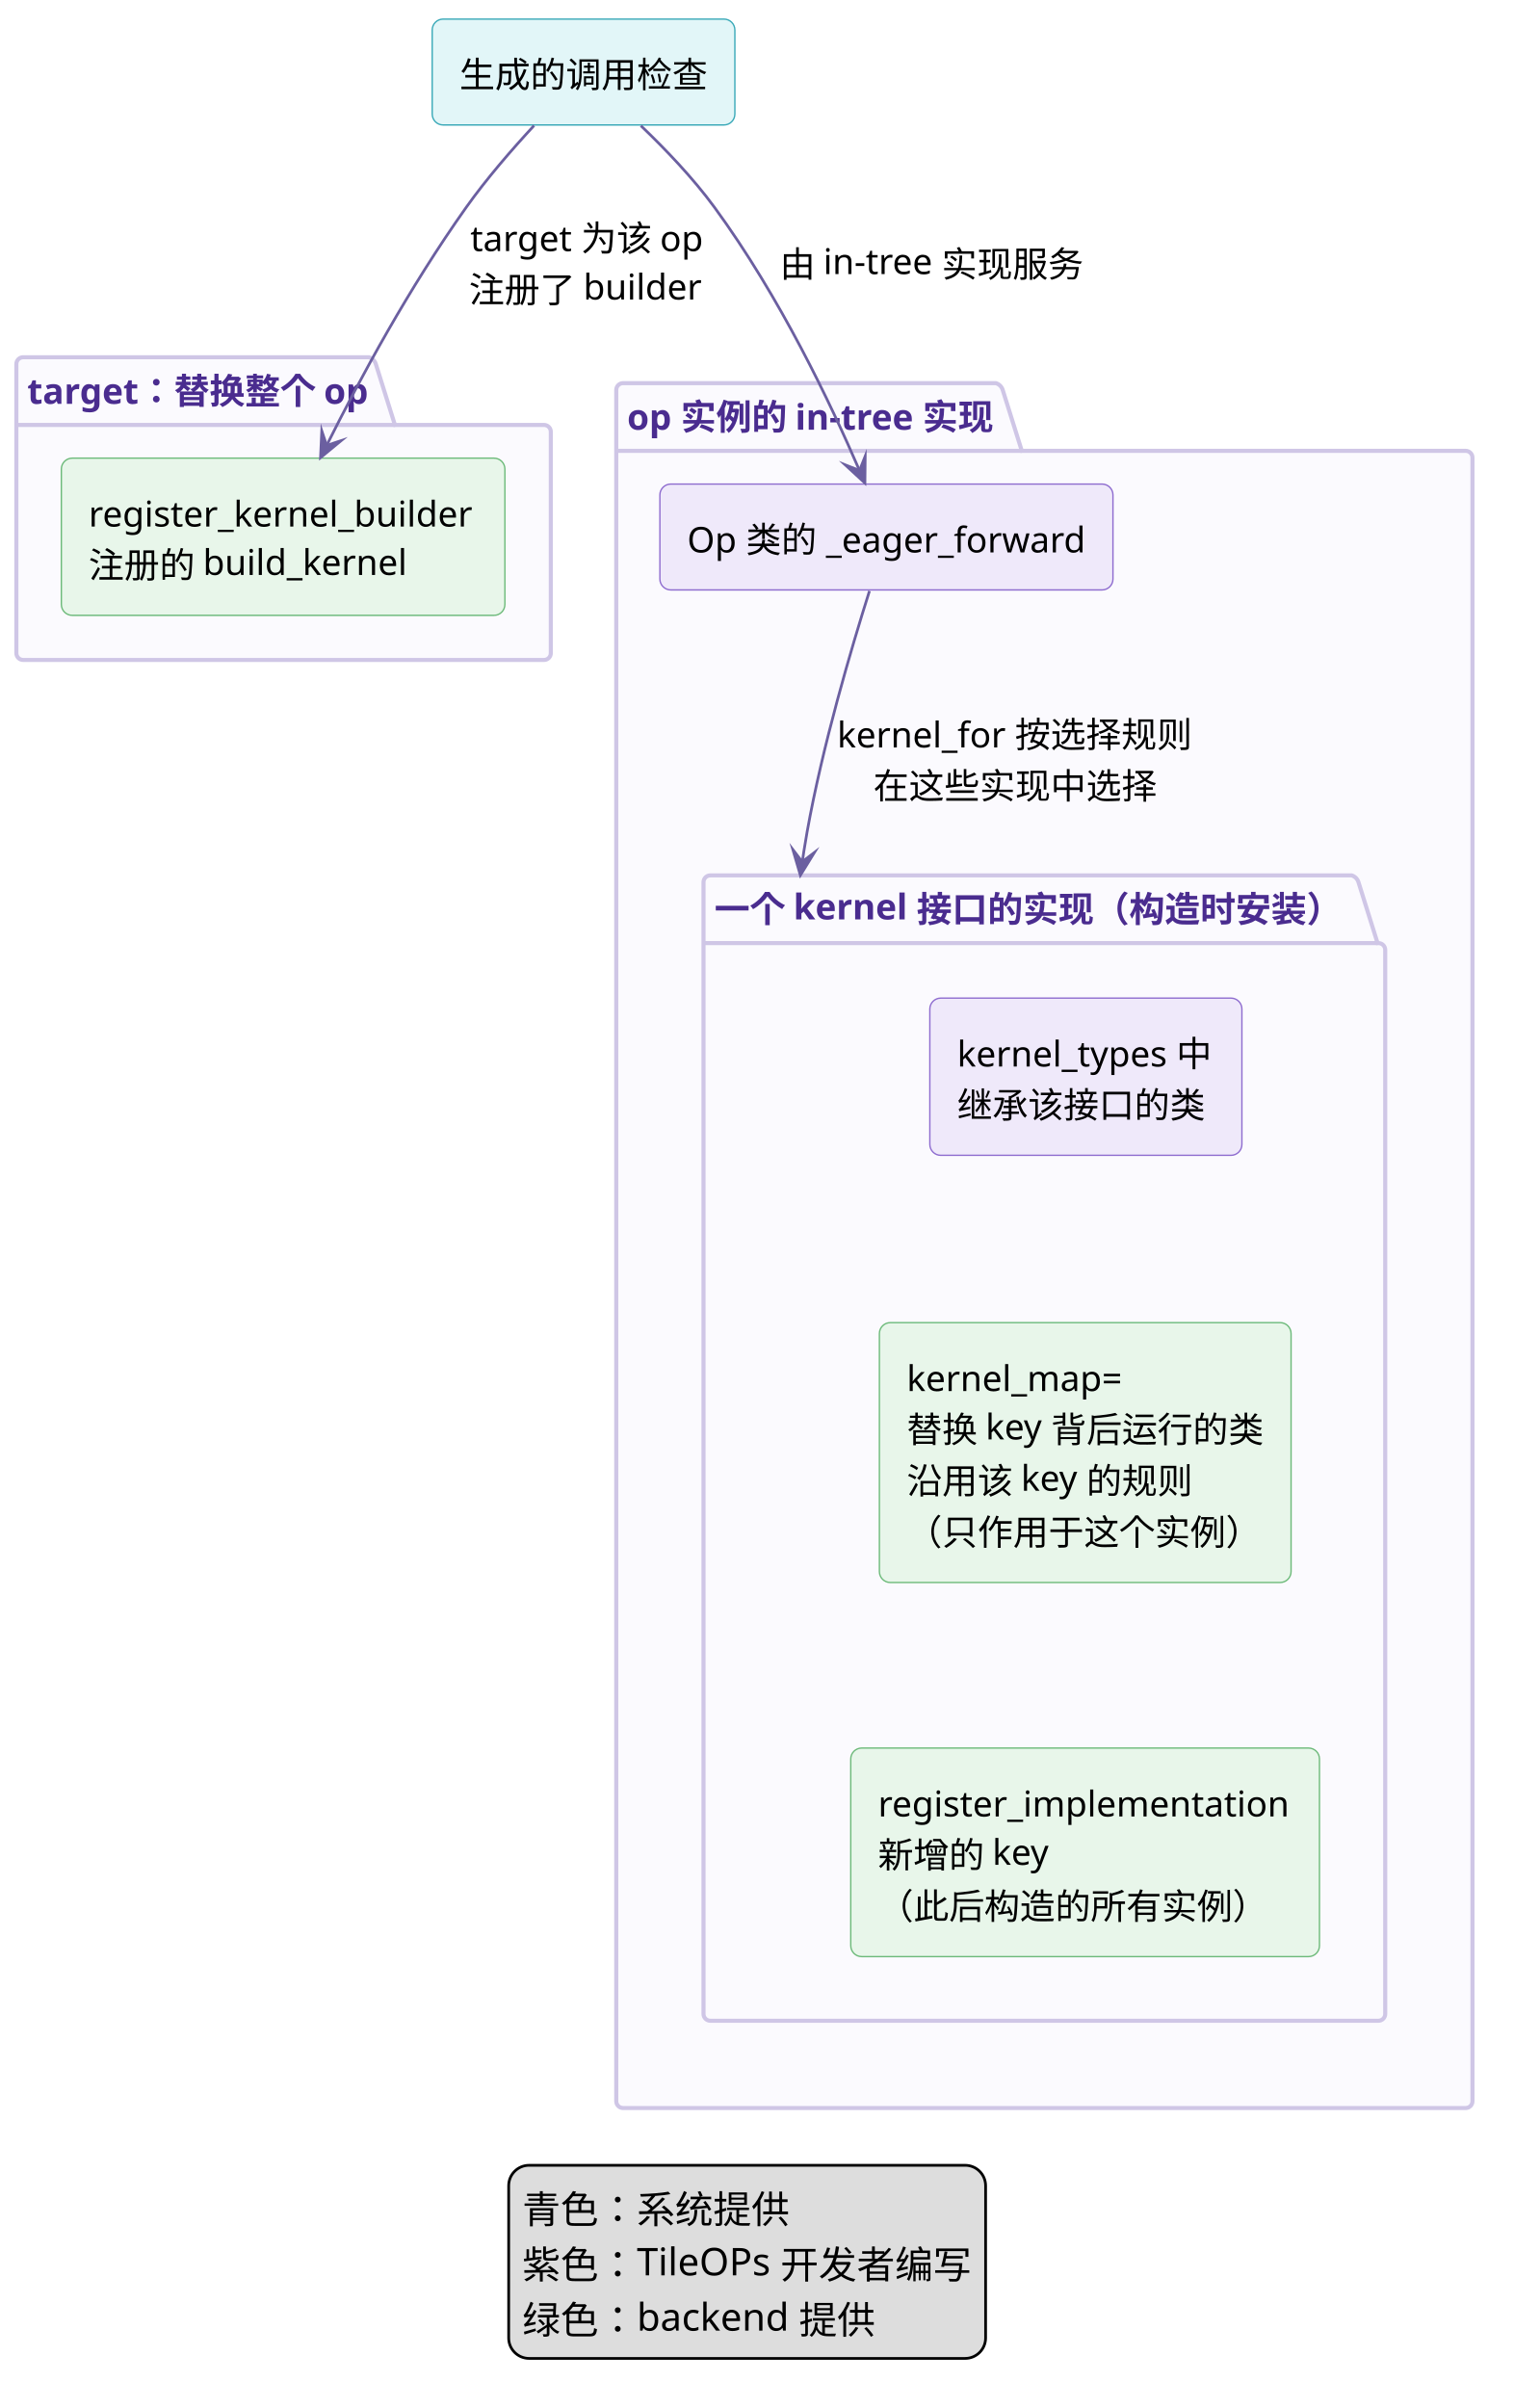
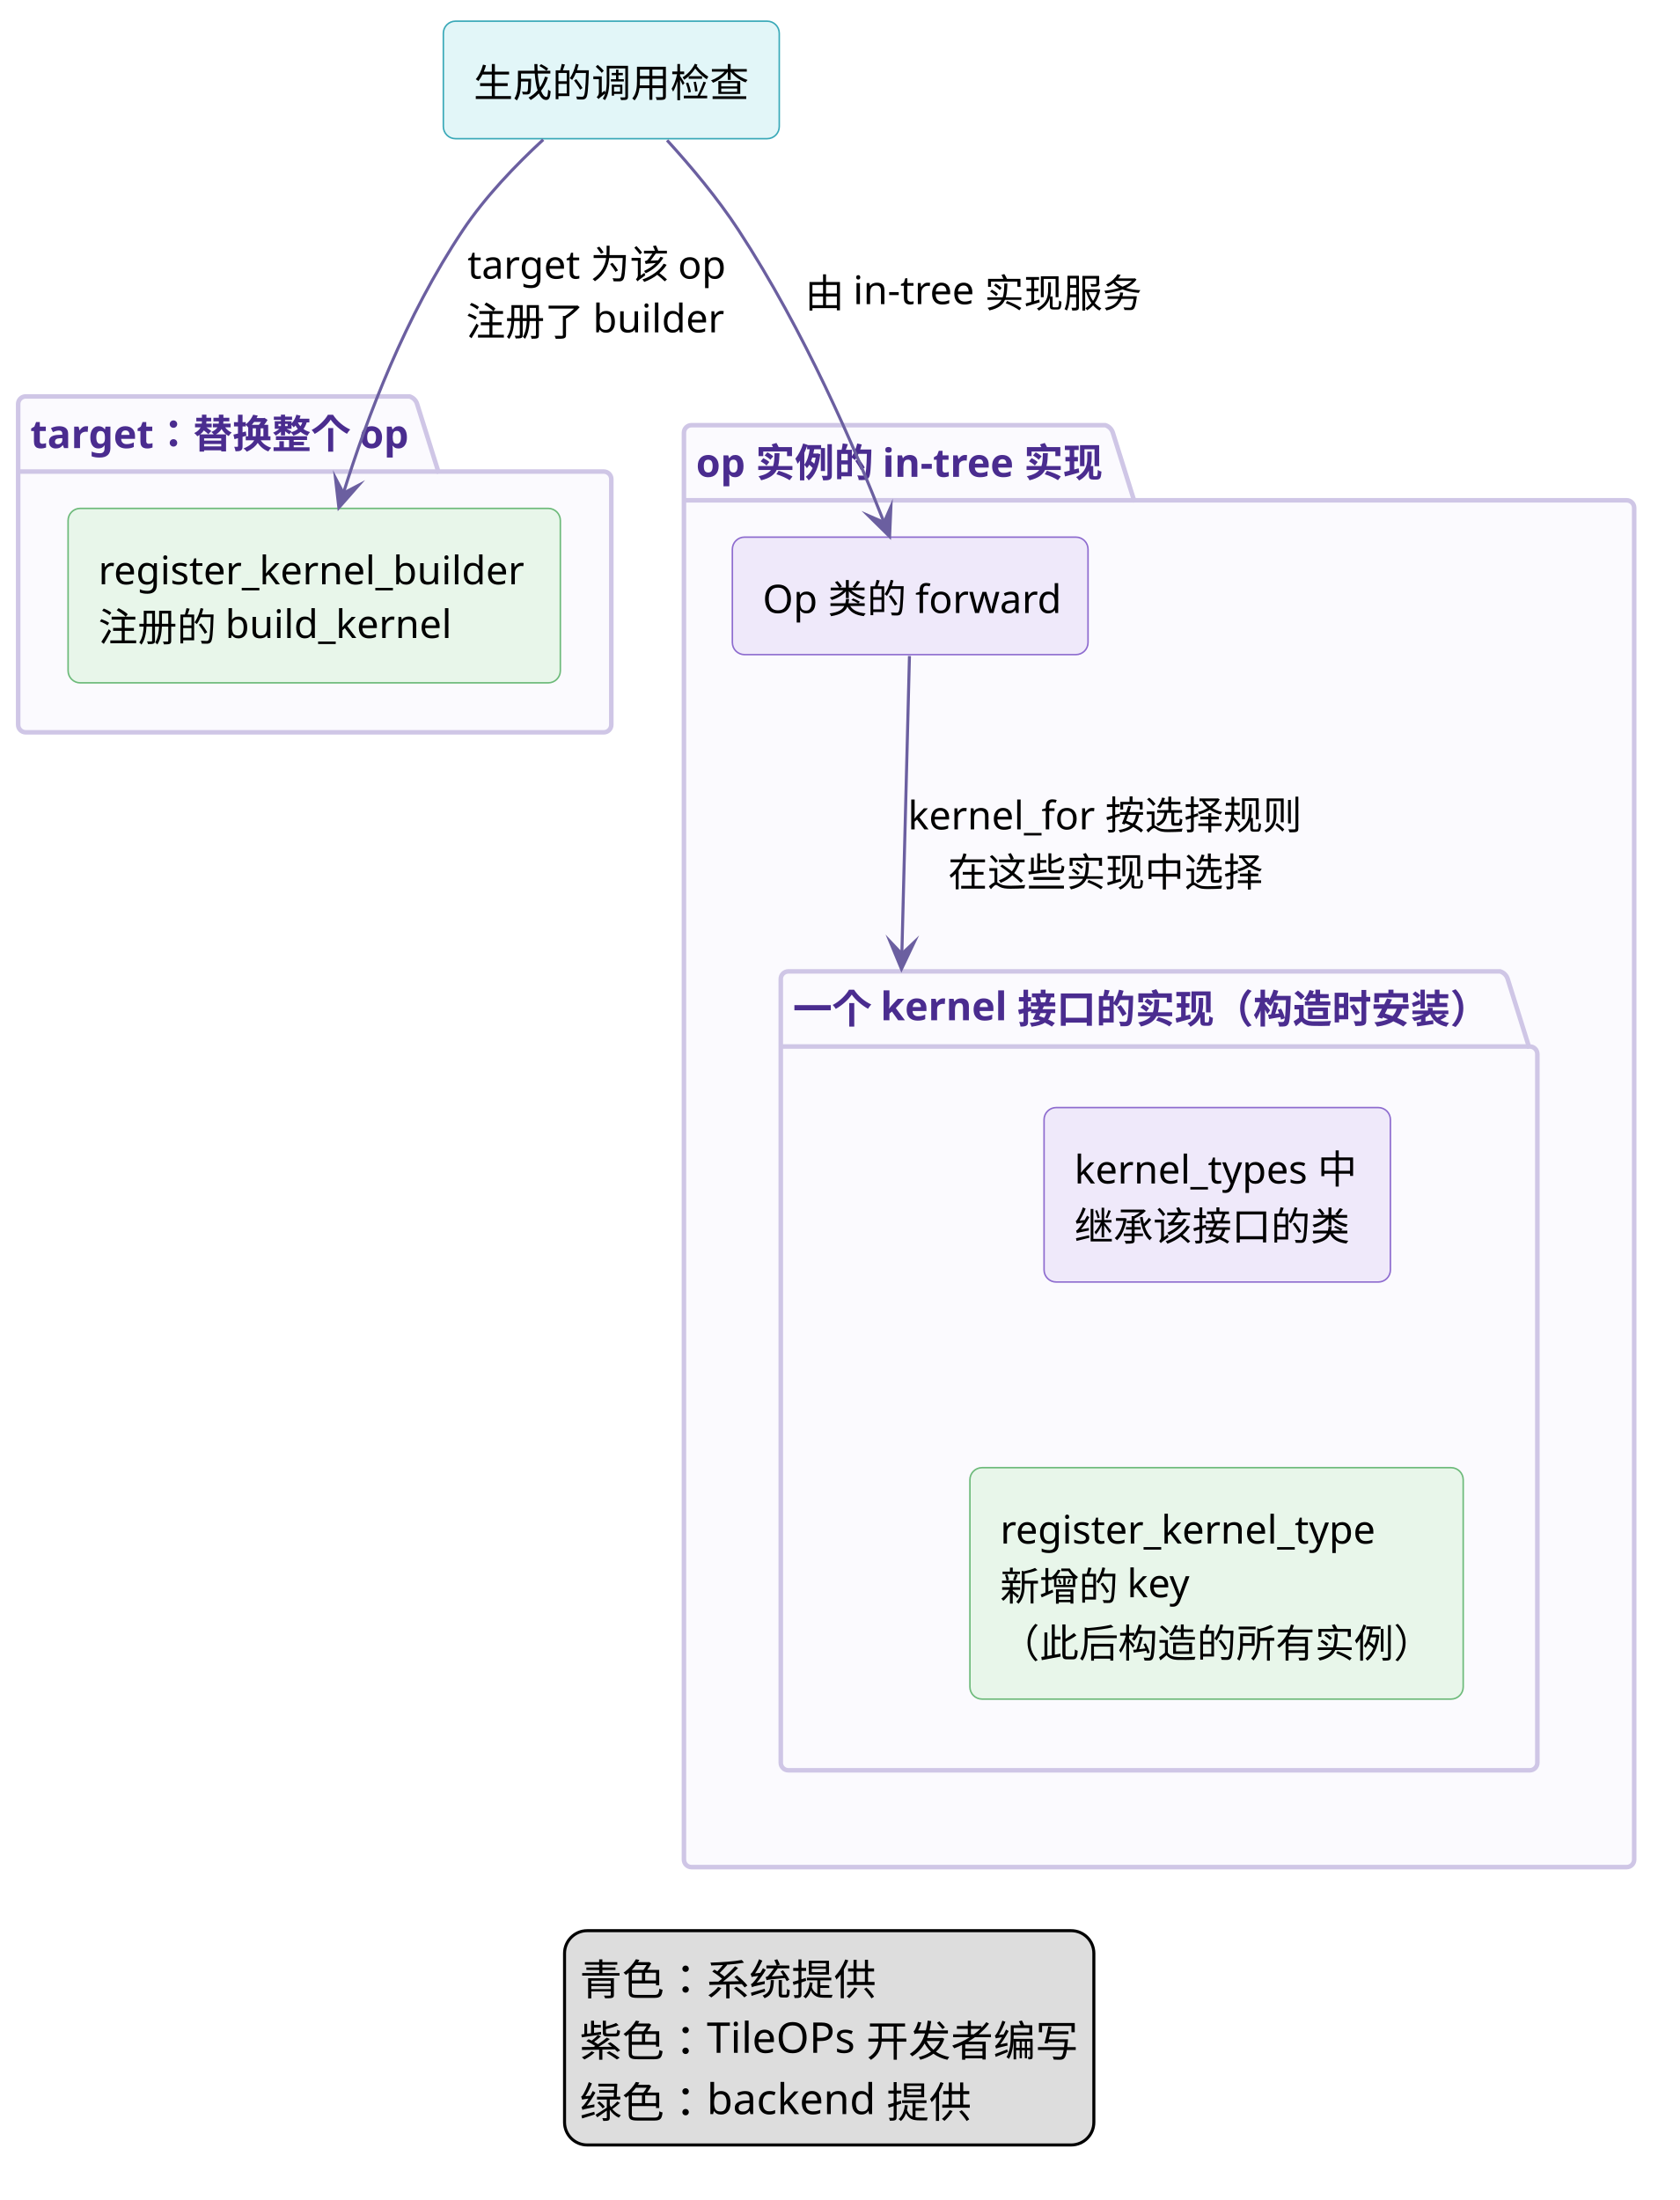
- <svg xmlns="http://www.w3.org/2000/svg" contentStyleType="text/css" data-diagram-type="DESCRIPTION" height="883px" preserveAspectRatio="none" style="width:555px;height:883px;background:#FFFFFF;" version="1.1" viewBox="0 0 555 883" width="555px" zoomAndPan="magnify">
+ <svg xmlns="http://www.w3.org/2000/svg" contentStyleType="text/css" data-diagram-type="DESCRIPTION" height="727px" preserveAspectRatio="none" style="width:555px;height:727px;background:#FFFFFF;" version="1.1" viewBox="0 0 555 727" width="555px" zoomAndPan="magnify">
  <defs />
  <g>
    <g class="cluster" data-qualified-name="target..... op" data-source-line="29" id="ent0002">
      <path d="M8.5,131 L135.33,131 A3.75,3.75 0 0 1 137.83,133.5 L144.83,155.824 L199.5,155.824 A2.5,2.5 0 0 1 202,158.324 L202,239.5 A2.5,2.5 0 0 1 199.5,242 L8.5,242 A2.5,2.5 0 0 1 6,239.5 L6,133.5 A2.5,2.5 0 0 1 8.5,131" fill="#FBFAFE" style="stroke:#CFC6E6;stroke-width:1.5;" />
      <line style="stroke:#CFC6E6;stroke-width:1.5;" x1="6" x2="144.83" y1="155.824" y2="155.824" />
      <text fill="#4A2C8F" font-family="'Noto Sans SC','PingFang SC','Microsoft YaHei',sans-serif" font-size="13" font-weight="700" lengthAdjust="spacing" textLength="125.83" x="10" y="148.08">target：替换整个 op</text>
    </g>
    <g class="cluster" data-qualified-name="op ... in-tree .." data-source-line="33" id="ent0004">
-       <path d="M228.5,140.5 L365.227,140.5 A3.75,3.75 0 0 1 367.727,143 L374.727,165.324 L537.5,165.324 A2.5,2.5 0 0 1 540,167.824 L540,770.5 A2.5,2.5 0 0 1 537.5,773 L228.5,773 A2.5,2.5 0 0 1 226,770.5 L226,143 A2.5,2.5 0 0 1 228.5,140.5" fill="#FBFAFE" style="stroke:#CFC6E6;stroke-width:1.5;" />
+       <path d="M228.5,140.5 L365.227,140.5 A3.75,3.75 0 0 1 367.727,143 L374.727,165.324 L537.5,165.324 A2.5,2.5 0 0 1 540,167.824 L540,614.5 A2.5,2.5 0 0 1 537.5,617 L228.5,617 A2.5,2.5 0 0 1 226,614.5 L226,143 A2.5,2.5 0 0 1 228.5,140.5" fill="#FBFAFE" style="stroke:#CFC6E6;stroke-width:1.5;" />
      <line style="stroke:#CFC6E6;stroke-width:1.5;" x1="226" x2="374.727" y1="165.324" y2="165.324" />
      <text fill="#4A2C8F" font-family="'Noto Sans SC','PingFang SC','Microsoft YaHei',sans-serif" font-size="13" font-weight="700" lengthAdjust="spacing" textLength="135.727" x="230" y="157.58">op 实例的 in-tree 实现</text>
    </g>
    <g class="cluster" data-qualified-name="op ... in-tree ...snap" data-source-line="35" id="ent0006">
-       <path d="M260.5,321 L495.695,321 A3.75,3.75 0 0 1 498.195,323.5 L505.195,345.824 L505.5,345.824 A2.5,2.5 0 0 1 508,348.324 L508,738.5 A2.5,2.5 0 0 1 505.5,741 L260.5,741 A2.5,2.5 0 0 1 258,738.5 L258,323.5 A2.5,2.5 0 0 1 260.5,321" fill="#FBFAFE" style="stroke:#CFC6E6;stroke-width:1.5;" />
+       <path d="M260.5,321 L495.695,321 A3.75,3.75 0 0 1 498.195,323.5 L505.195,345.824 L505.5,345.824 A2.5,2.5 0 0 1 508,348.324 L508,582.5 A2.5,2.5 0 0 1 505.5,585 L260.5,585 A2.5,2.5 0 0 1 258,582.5 L258,323.5 A2.5,2.5 0 0 1 260.5,321" fill="#FBFAFE" style="stroke:#CFC6E6;stroke-width:1.5;" />
      <line style="stroke:#CFC6E6;stroke-width:1.5;" x1="258" x2="505.195" y1="345.824" y2="345.824" />
      <text fill="#4A2C8F" font-family="'Noto Sans SC','PingFang SC','Microsoft YaHei',sans-serif" font-size="13" font-weight="700" lengthAdjust="spacing" textLength="234.195" x="262" y="338.08">一个 kernel 接口的实现（构造时安装）</text>
    </g>
    <g class="entity" data-qualified-name="target..... op.tgt" data-source-line="30" id="ent0003">
      <rect fill="#E8F6EA" height="57.648" rx="4" ry="4" style="stroke:#6DBA7A;stroke-width:0.5;" width="162.662" x="22.5" y="168" />
      <text fill="#000000" font-family="'Noto Sans SC','PingFang SC','Microsoft YaHei',sans-serif" font-size="13" lengthAdjust="spacing" textLength="142.662" x="32.5" y="193.08">register_kernel_builder</text>
      <text fill="#000000" font-family="'Noto Sans SC','PingFang SC','Microsoft YaHei',sans-serif" font-size="13" lengthAdjust="spacing" textLength="118.677" x="32.5" y="211.904">注册的 build_kernel</text>
    </g>
    <g class="entity" data-qualified-name="op ... in-tree ...body" data-source-line="34" id="ent0005">
-       <rect fill="#EFE9FA" height="38.824" rx="4" ry="4" style="stroke:#8E6CCF;stroke-width:0.5;" width="166.159" x="242" y="177.5" />
-       <text fill="#000000" font-family="'Noto Sans SC','PingFang SC','Microsoft YaHei',sans-serif" font-size="13" lengthAdjust="spacing" textLength="146.159" x="252" y="202.58">Op 类的 _eager_forward</text>
+       <rect fill="#EFE9FA" height="38.824" rx="4" ry="4" style="stroke:#8E6CCF;stroke-width:0.5;" width="117.526" x="242" y="177.5" />
+       <text fill="#000000" font-family="'Noto Sans SC','PingFang SC','Microsoft YaHei',sans-serif" font-size="13" lengthAdjust="spacing" textLength="97.526" x="252" y="202.58">Op 类的 forward</text>
    </g>
    <g class="entity" data-qualified-name="op ... in-tree ...snap.intree" data-source-line="36" id="ent0007">
-       <rect fill="#EFE9FA" height="57.648" rx="4" ry="4" style="stroke:#8E6CCF;stroke-width:0.5;" width="114.445" x="341" y="366" />
-       <text fill="#000000" font-family="'Noto Sans SC','PingFang SC','Microsoft YaHei',sans-serif" font-size="13" lengthAdjust="spacing" textLength="94.445" x="351" y="391.08">kernel_types 中</text>
-       <text fill="#000000" font-family="'Noto Sans SC','PingFang SC','Microsoft YaHei',sans-serif" font-size="13" lengthAdjust="spacing" textLength="91" x="351" y="409.904">继承该接口的类</text>
+       <rect fill="#EFE9FA" height="57.648" rx="4" ry="4" style="stroke:#8E6CCF;stroke-width:0.5;" width="114.445" x="345" y="366" />
+       <text fill="#000000" font-family="'Noto Sans SC','PingFang SC','Microsoft YaHei',sans-serif" font-size="13" lengthAdjust="spacing" textLength="94.445" x="355" y="391.08">kernel_types 中</text>
+       <text fill="#000000" font-family="'Noto Sans SC','PingFang SC','Microsoft YaHei',sans-serif" font-size="13" lengthAdjust="spacing" textLength="91" x="355" y="409.904">继承该接口的类</text>
    </g>
-     <g class="entity" data-qualified-name="op ... in-tree ...snap.repl" data-source-line="37" id="ent0008">
-       <rect fill="#E8F6EA" height="95.296" rx="4" ry="4" style="stroke:#6DBA7A;stroke-width:0.5;" width="150.975" x="322.5" y="485" />
-       <text fill="#000000" font-family="'Noto Sans SC','PingFang SC','Microsoft YaHei',sans-serif" font-size="13" lengthAdjust="spacing" textLength="80.145" x="332.5" y="510.08">kernel_map=</text>
-       <text fill="#000000" font-family="'Noto Sans SC','PingFang SC','Microsoft YaHei',sans-serif" font-size="13" lengthAdjust="spacing" textLength="130.975" x="332.5" y="528.904">替换 key 背后运行的类</text>
-       <text fill="#000000" font-family="'Noto Sans SC','PingFang SC','Microsoft YaHei',sans-serif" font-size="13" lengthAdjust="spacing" textLength="104.975" x="332.5" y="547.728">沿用该 key 的规则</text>
-       <text fill="#000000" font-family="'Noto Sans SC','PingFang SC','Microsoft YaHei',sans-serif" font-size="13" lengthAdjust="spacing" textLength="130" x="332.5" y="566.552">（只作用于这个实例）</text>
-     </g>
-     <g class="entity" data-qualified-name="op ... in-tree ...snap.added" data-source-line="38" id="ent0009">
-       <rect fill="#E8F6EA" height="76.472" rx="4" ry="4" style="stroke:#6DBA7A;stroke-width:0.5;" width="171.892" x="312" y="641" />
-       <text fill="#000000" font-family="'Noto Sans SC','PingFang SC','Microsoft YaHei',sans-serif" font-size="13" lengthAdjust="spacing" textLength="151.892" x="322" y="666.08">register_implementation</text>
-       <text fill="#000000" font-family="'Noto Sans SC','PingFang SC','Microsoft YaHei',sans-serif" font-size="13" lengthAdjust="spacing" textLength="63.063" x="322" y="684.904">新增的 key</text>
-       <text fill="#000000" font-family="'Noto Sans SC','PingFang SC','Microsoft YaHei',sans-serif" font-size="13" lengthAdjust="spacing" textLength="143" x="322" y="703.728">（此后构造的所有实例）</text>
+     <g class="entity" data-qualified-name="op ... in-tree ...snap.added" data-source-line="37" id="ent0008">
+       <rect fill="#E8F6EA" height="76.472" rx="4" ry="4" style="stroke:#6DBA7A;stroke-width:0.5;" width="163" x="320.5" y="485" />
+       <text fill="#000000" font-family="'Noto Sans SC','PingFang SC','Microsoft YaHei',sans-serif" font-size="13" lengthAdjust="spacing" textLength="126.1" x="330.5" y="510.08">register_kernel_type</text>
+       <text fill="#000000" font-family="'Noto Sans SC','PingFang SC','Microsoft YaHei',sans-serif" font-size="13" lengthAdjust="spacing" textLength="63.063" x="330.5" y="528.904">新增的 key</text>
+       <text fill="#000000" font-family="'Noto Sans SC','PingFang SC','Microsoft YaHei',sans-serif" font-size="13" lengthAdjust="spacing" textLength="143" x="330.5" y="547.728">（此后构造的所有实例）</text>
    </g>
    <g class="entity" data-qualified-name="chk" data-source-line="27" id="ent0001">
-       <rect fill="#E2F6F8" height="38.824" rx="4" ry="4" style="stroke:#3AA9B8;stroke-width:0.5;" width="111" x="158.5" y="7" />
-       <text fill="#000000" font-family="'Noto Sans SC','PingFang SC','Microsoft YaHei',sans-serif" font-size="13" lengthAdjust="spacing" textLength="91" x="168.5" y="32.08">生成的调用检查</text>
+       <rect fill="#E2F6F8" height="38.824" rx="4" ry="4" style="stroke:#3AA9B8;stroke-width:0.5;" width="111" x="146.5" y="7" />
+       <text fill="#000000" font-family="'Noto Sans SC','PingFang SC','Microsoft YaHei',sans-serif" font-size="13" lengthAdjust="spacing" textLength="91" x="156.5" y="32.08">生成的调用检查</text>
    </g>
-     <g class="link" data-entity-1="ent0001" data-entity-2="ent0003" data-link-type="dependency" data-source-line="44" id="lnk12">
-       <path d="M195.84,46.06 C187.76,54.78 178.43,65.54 171,76 C149.87,105.77 132.298,138.349 119.788,163.339" fill="none" id="chk-to-tgt" style="stroke:#6B5FA0;stroke-width:1;" />
-       <polygon fill="#6B5FA0" points="117.55,167.81,125.156,161.553,119.788,163.339,118.002,157.971,117.55,167.81" style="stroke:#6B5FA0;stroke-width:1;stroke-linejoin:miter;stroke-miterlimit:10;" />
-       <text fill="#000000" font-family="'Noto Sans SC','PingFang SC','Microsoft YaHei',sans-serif" font-size="13" lengthAdjust="spacing" textLength="84.461" x="172.475" y="92.08">target 为该 op</text>
-       <text fill="#000000" font-family="'Noto Sans SC','PingFang SC','Microsoft YaHei',sans-serif" font-size="13" lengthAdjust="spacing" textLength="85.41" x="172" y="110.904">注册了 builder</text>
+     <g class="link" data-entity-1="ent0001" data-entity-2="ent0003" data-link-type="dependency" data-source-line="42" id="lnk10">
+       <path d="M179.5,46.15 C170.39,54.56 160.32,65.05 153,76 C133.75,104.81 121.416,137.619 113.466,162.979" fill="none" id="chk-to-tgt" style="stroke:#6B5FA0;stroke-width:1;" />
+       <polygon fill="#6B5FA0" points="111.97,167.75,118.479,160.359,113.466,162.979,110.845,157.966,111.97,167.75" style="stroke:#6B5FA0;stroke-width:1;stroke-linejoin:miter;stroke-miterlimit:10;" />
+       <text fill="#000000" font-family="'Noto Sans SC','PingFang SC','Microsoft YaHei',sans-serif" font-size="13" lengthAdjust="spacing" textLength="84.461" x="154.475" y="92.08">target 为该 op</text>
+       <text fill="#000000" font-family="'Noto Sans SC','PingFang SC','Microsoft YaHei',sans-serif" font-size="13" lengthAdjust="spacing" textLength="85.41" x="154" y="110.904">注册了 builder</text>
    </g>
-     <g class="link" data-entity-1="ent0001" data-entity-2="ent0005" data-link-type="dependency" data-source-line="45" id="lnk13">
-       <path d="M235.04,46.11 C244,54.67 254.16,65.29 262,76 C286.18,109.04 304.618,148.01 315.207,172.53" fill="none" id="chk-to-body" style="stroke:#6B5FA0;stroke-width:1;" />
-       <polygon fill="#6B5FA0" points="317.19,177.12,317.294,167.272,315.207,172.53,309.949,170.444,317.19,177.12" style="stroke:#6B5FA0;stroke-width:1;stroke-linejoin:miter;stroke-miterlimit:10;" />
-       <text fill="#000000" font-family="'Noto Sans SC','PingFang SC','Microsoft YaHei',sans-serif" font-size="13" lengthAdjust="spacing" textLength="111.189" x="286" y="101.58">由 in-tree 实现服务</text>
+     <g class="link" data-entity-1="ent0001" data-entity-2="ent0005" data-link-type="dependency" data-source-line="43" id="lnk11">
+       <path d="M220.44,46.36 C228.29,54.97 237.18,65.56 244,76 C265.95,109.6 282.56,148.307 292.13,172.637" fill="none" id="chk-to-body" style="stroke:#6B5FA0;stroke-width:1;" />
+       <polygon fill="#6B5FA0" points="293.96,177.29,294.388,167.45,292.13,172.637,286.943,170.379,293.96,177.29" style="stroke:#6B5FA0;stroke-width:1;stroke-linejoin:miter;stroke-miterlimit:10;" />
+       <text fill="#000000" font-family="'Noto Sans SC','PingFang SC','Microsoft YaHei',sans-serif" font-size="13" lengthAdjust="spacing" textLength="111.189" x="266" y="101.58">由 in-tree 实现服务</text>
    </g>
-     <g class="link" data-entity-1="ent0005" data-entity-2="ent0006" data-link-type="dependency" data-source-line="46" id="lnk14">
-       <path d="M318.86,216.71 C312.15,237.9 301.63,273.55 296,305 C295.152,309.734 294.393,314.626 293.712,319.569 C293.67,319.878 293.628,320.187 293.586,320.497 C293.565,320.651 294.21,315.851 294.189,316.005" fill="none" id="body-to-snap" style="stroke:#6B5FA0;stroke-width:1;" />
-       <polygon fill="#6B5FA0" points="293.523,320.961,298.687,312.574,294.189,316.005,290.758,311.508,293.523,320.961" style="stroke:#6B5FA0;stroke-width:1;stroke-linejoin:miter;stroke-miterlimit:10;" />
-       <text fill="#000000" font-family="'Noto Sans SC','PingFang SC','Microsoft YaHei',sans-serif" font-size="13" lengthAdjust="spacing" textLength="130.572" x="307" y="274.08">kernel_for 按选择规则</text>
-       <text fill="#000000" font-family="'Noto Sans SC','PingFang SC','Microsoft YaHei',sans-serif" font-size="13" lengthAdjust="spacing" textLength="104" x="320.286" y="292.904">在这些实现中选择</text>
+     <g class="link" data-entity-1="ent0005" data-entity-2="ent0006" data-link-type="dependency" data-source-line="44" id="lnk12">
+       <path d="M300.52,216.79 C300.212,228.863 299.783,245.725 299.309,264.289 C299.072,273.571 298.824,283.278 298.576,293.025 C298.451,297.898 298.327,302.781 298.203,307.626 C298.141,310.048 298.08,312.461 298.019,314.858 C297.988,316.057 297.957,317.251 297.927,318.441 C297.912,319.036 298.024,314.632 298.009,315.224" fill="none" id="body-to-snap" style="stroke:#6B5FA0;stroke-width:1;" />
+       <polygon fill="#6B5FA0" points="297.882,320.223,302.11,311.327,298.009,315.224,294.113,311.123,297.882,320.223" style="stroke:#6B5FA0;stroke-width:1;stroke-linejoin:miter;stroke-miterlimit:10;" />
+       <text fill="#000000" font-family="'Noto Sans SC','PingFang SC','Microsoft YaHei',sans-serif" font-size="13" lengthAdjust="spacing" textLength="130.572" x="300" y="274.08">kernel_for 按选择规则</text>
+       <text fill="#000000" font-family="'Noto Sans SC','PingFang SC','Microsoft YaHei',sans-serif" font-size="13" lengthAdjust="spacing" textLength="104" x="313.286" y="292.904">在这些实现中选择</text>
    </g>
-     <g class="legend" data-source-line="48">
-       <rect fill="#DDDDDD" height="70.816" rx="7.5" ry="7.5" style="stroke:#000000;stroke-width:1;" width="174.905" x="186.547" y="794" />
-       <text fill="#000000" font-family="'Noto Sans SC','PingFang SC','Microsoft YaHei',sans-serif" font-size="14" lengthAdjust="spacing" textLength="98" x="191.547" y="815.24">青色：系统提供</text>
-       <text fill="#000000" font-family="'Noto Sans SC','PingFang SC','Microsoft YaHei',sans-serif" font-size="14" lengthAdjust="spacing" textLength="164.905" x="191.547" y="835.512">紫色：TileOPs 开发者编写</text>
-       <text fill="#000000" font-family="'Noto Sans SC','PingFang SC','Microsoft YaHei',sans-serif" font-size="14" lengthAdjust="spacing" textLength="129.513" x="191.547" y="855.784">绿色：backend 提供</text>
+     <g class="legend" data-source-line="46">
+       <rect fill="#DDDDDD" height="70.816" rx="7.5" ry="7.5" style="stroke:#000000;stroke-width:1;" width="174.905" x="186.547" y="638" />
+       <text fill="#000000" font-family="'Noto Sans SC','PingFang SC','Microsoft YaHei',sans-serif" font-size="14" lengthAdjust="spacing" textLength="98" x="191.547" y="659.24">青色：系统提供</text>
+       <text fill="#000000" font-family="'Noto Sans SC','PingFang SC','Microsoft YaHei',sans-serif" font-size="14" lengthAdjust="spacing" textLength="164.905" x="191.547" y="679.512">紫色：TileOPs 开发者编写</text>
+       <text fill="#000000" font-family="'Noto Sans SC','PingFang SC','Microsoft YaHei',sans-serif" font-size="14" lengthAdjust="spacing" textLength="129.513" x="191.547" y="699.784">绿色：backend 提供</text>
    </g>
  </g>
</svg>
